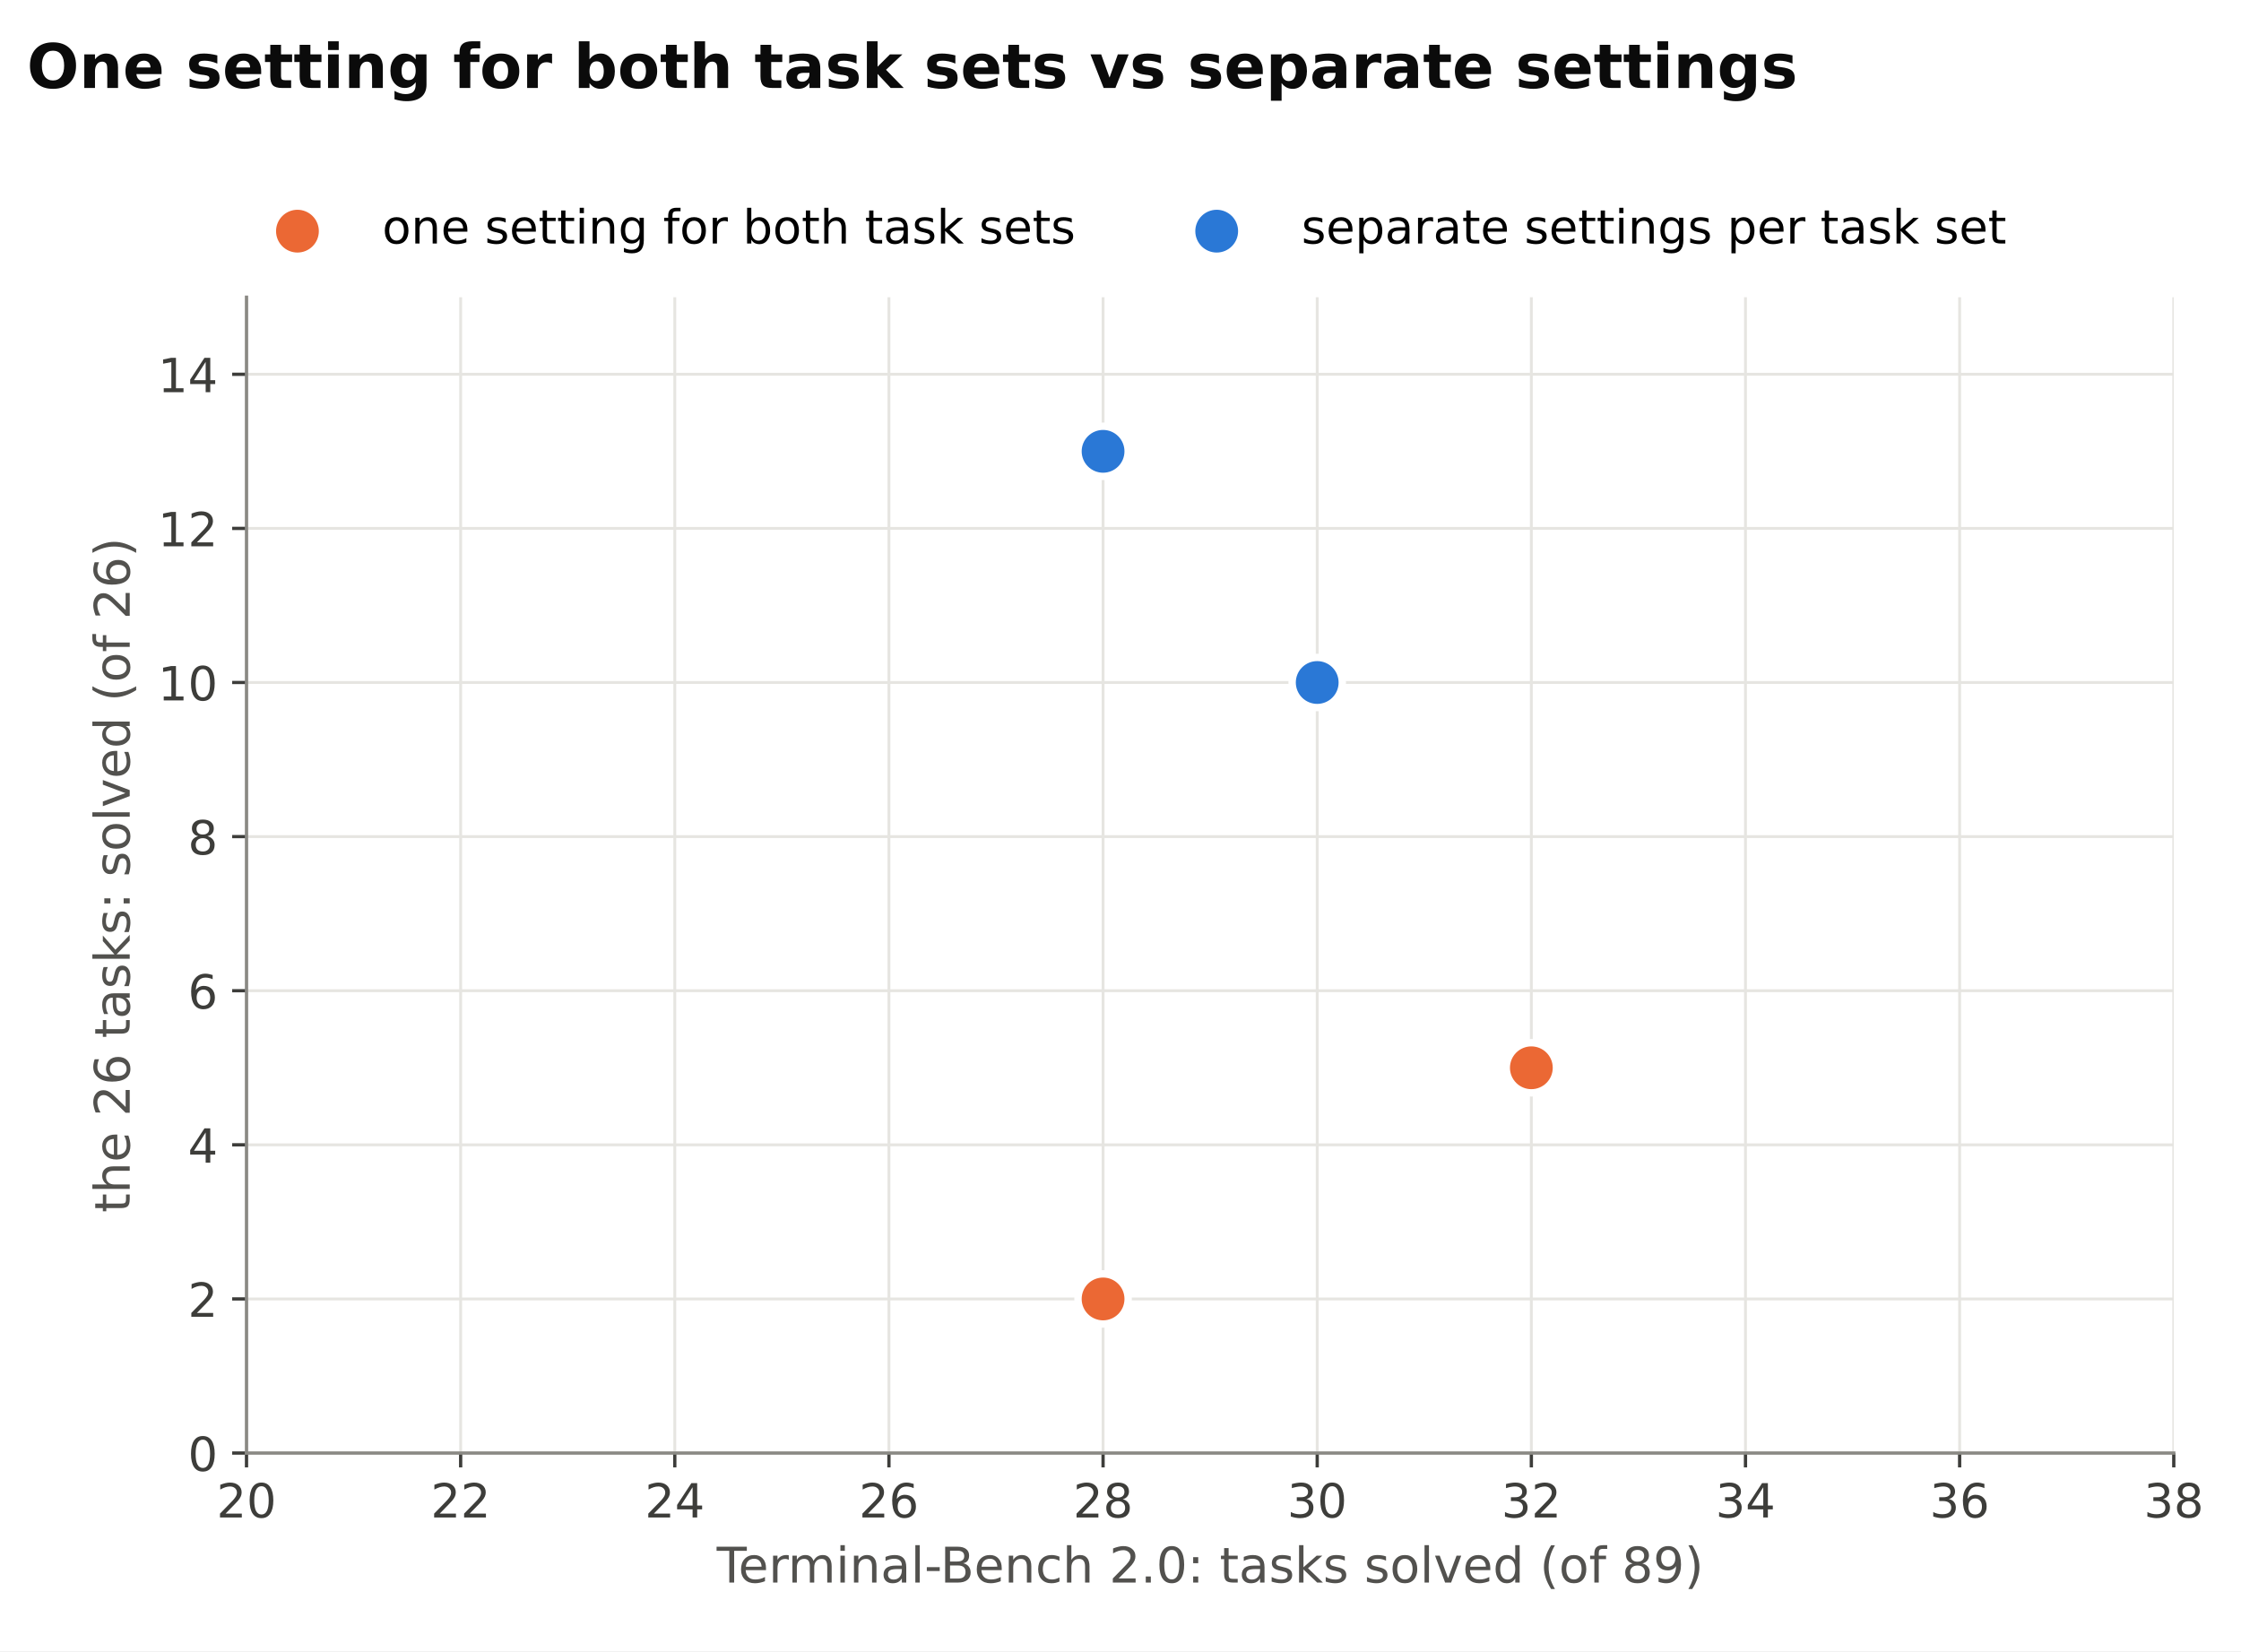
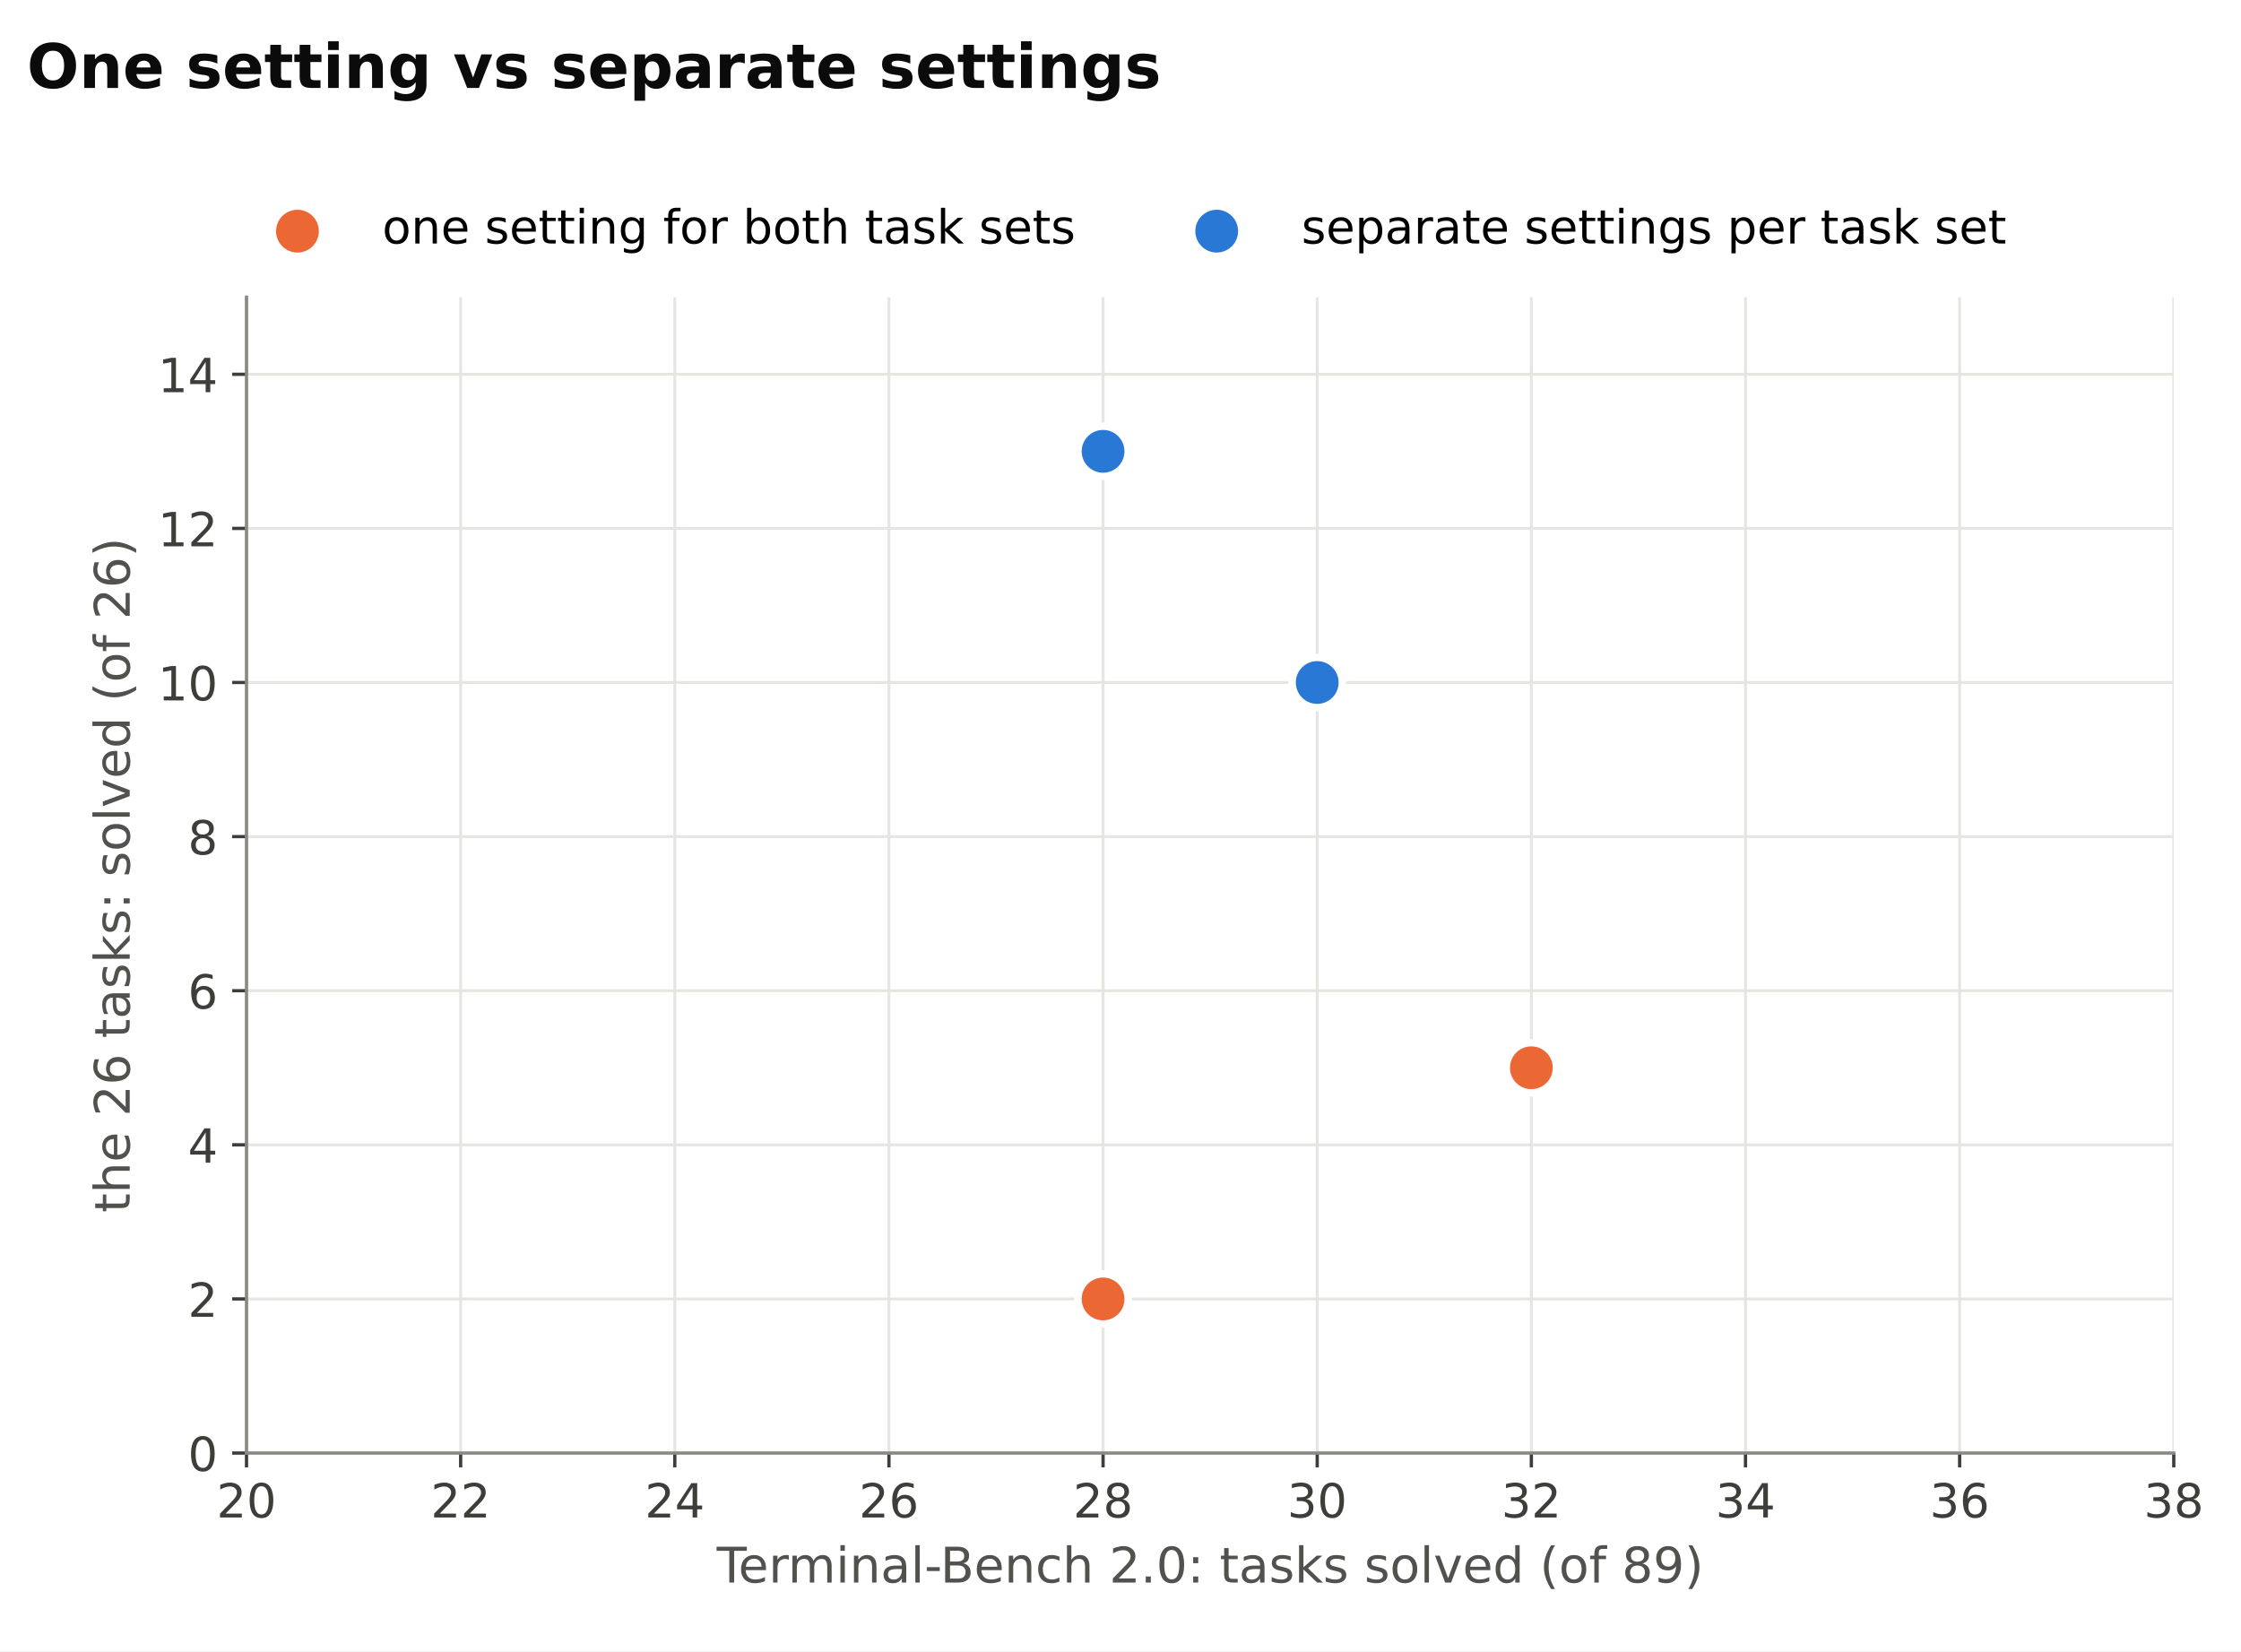
<svg xmlns="http://www.w3.org/2000/svg" xmlns:xlink="http://www.w3.org/1999/xlink" width="547.2pt" height="403.2pt" viewBox="0 0 547.2 403.2" version="1.1">
  <defs>
    <style type="text/css">*{stroke-linejoin: round; stroke-linecap: butt}</style>
  </defs>
  <g id="figure_1">
    <g id="patch_1">
      <path d="M 0 403.2  L 547.2 403.2  L 547.2 0  L 0 0  z " style="fill: #ffffff" />
    </g>
    <g id="axes_1">
      <g id="patch_2">
        <path d="M 60.192 354.816  L 530.784 354.816  L 530.784 72.576  L 60.192 72.576  z " style="fill: #ffffff" />
      </g>
      <g id="matplotlib.axis_1">
        <g id="xtick_1">
          <g id="line2d_1">
-             <path d="M 60.192 354.816  L 60.192 72.576  " clip-path="url(#p9cd61ae981)" style="fill: none; stroke: #e6e5e1; stroke-width: 0.7; stroke-linecap: square" />
+             <path d="M 60.192 354.816  L 60.192 72.576  " clip-path="url(#p109f87006c)" style="fill: none; stroke: #e6e5e1; stroke-width: 0.7; stroke-linecap: square" />
          </g>
          <g id="line2d_2">
            <defs>
-               <path id="me90cb0476d" d="M 0 0  L 0 3.5  " style="stroke: #3d3d3a; stroke-width: 0.8" />
+               <path id="me8c7ce42ad" d="M 0 0  L 0 3.5  " style="stroke: #3d3d3a; stroke-width: 0.8" />
            </defs>
            <g>
-               <use xlink:href="#me90cb0476d" x="60.192" y="354.816" style="fill: #3d3d3a; stroke: #3d3d3a; stroke-width: 0.8" />
+               <use xlink:href="#me8c7ce42ad" x="60.192" y="354.816" style="fill: #3d3d3a; stroke: #3d3d3a; stroke-width: 0.8" />
            </g>
          </g>
          <g id="text_1">
            <text style="font-size: 11.5px; font-family: 'DejaVu Sans', 'Bitstream Vera Sans', 'Computer Modern Sans Serif', 'Lucida Grande', 'Verdana', 'Geneva', 'Lucid', 'Arial', 'Helvetica', 'Avant Garde', sans-serif; text-anchor: middle; fill: #3d3d3a" x="60.192" y="370.553" transform="rotate(-0 60.192 370.5533)">20</text>
          </g>
        </g>
        <g id="xtick_2">
          <g id="line2d_3">
-             <path d="M 112.48 354.816  L 112.48 72.576  " clip-path="url(#p9cd61ae981)" style="fill: none; stroke: #e6e5e1; stroke-width: 0.7; stroke-linecap: square" />
+             <path d="M 112.48 354.816  L 112.48 72.576  " clip-path="url(#p109f87006c)" style="fill: none; stroke: #e6e5e1; stroke-width: 0.7; stroke-linecap: square" />
          </g>
          <g id="line2d_4">
            <g>
-               <use xlink:href="#me90cb0476d" x="112.48" y="354.816" style="fill: #3d3d3a; stroke: #3d3d3a; stroke-width: 0.8" />
+               <use xlink:href="#me8c7ce42ad" x="112.48" y="354.816" style="fill: #3d3d3a; stroke: #3d3d3a; stroke-width: 0.8" />
            </g>
          </g>
          <g id="text_2">
            <text style="font-size: 11.5px; font-family: 'DejaVu Sans', 'Bitstream Vera Sans', 'Computer Modern Sans Serif', 'Lucida Grande', 'Verdana', 'Geneva', 'Lucid', 'Arial', 'Helvetica', 'Avant Garde', sans-serif; text-anchor: middle; fill: #3d3d3a" x="112.48" y="370.553" transform="rotate(-0 112.48 370.5533)">22</text>
          </g>
        </g>
        <g id="xtick_3">
          <g id="line2d_5">
-             <path d="M 164.768 354.816  L 164.768 72.576  " clip-path="url(#p9cd61ae981)" style="fill: none; stroke: #e6e5e1; stroke-width: 0.7; stroke-linecap: square" />
+             <path d="M 164.768 354.816  L 164.768 72.576  " clip-path="url(#p109f87006c)" style="fill: none; stroke: #e6e5e1; stroke-width: 0.7; stroke-linecap: square" />
          </g>
          <g id="line2d_6">
            <g>
-               <use xlink:href="#me90cb0476d" x="164.768" y="354.816" style="fill: #3d3d3a; stroke: #3d3d3a; stroke-width: 0.8" />
+               <use xlink:href="#me8c7ce42ad" x="164.768" y="354.816" style="fill: #3d3d3a; stroke: #3d3d3a; stroke-width: 0.8" />
            </g>
          </g>
          <g id="text_3">
            <text style="font-size: 11.5px; font-family: 'DejaVu Sans', 'Bitstream Vera Sans', 'Computer Modern Sans Serif', 'Lucida Grande', 'Verdana', 'Geneva', 'Lucid', 'Arial', 'Helvetica', 'Avant Garde', sans-serif; text-anchor: middle; fill: #3d3d3a" x="164.768" y="370.553" transform="rotate(-0 164.768 370.5533)">24</text>
          </g>
        </g>
        <g id="xtick_4">
          <g id="line2d_7">
-             <path d="M 217.056 354.816  L 217.056 72.576  " clip-path="url(#p9cd61ae981)" style="fill: none; stroke: #e6e5e1; stroke-width: 0.7; stroke-linecap: square" />
+             <path d="M 217.056 354.816  L 217.056 72.576  " clip-path="url(#p109f87006c)" style="fill: none; stroke: #e6e5e1; stroke-width: 0.7; stroke-linecap: square" />
          </g>
          <g id="line2d_8">
            <g>
-               <use xlink:href="#me90cb0476d" x="217.056" y="354.816" style="fill: #3d3d3a; stroke: #3d3d3a; stroke-width: 0.8" />
+               <use xlink:href="#me8c7ce42ad" x="217.056" y="354.816" style="fill: #3d3d3a; stroke: #3d3d3a; stroke-width: 0.8" />
            </g>
          </g>
          <g id="text_4">
            <text style="font-size: 11.5px; font-family: 'DejaVu Sans', 'Bitstream Vera Sans', 'Computer Modern Sans Serif', 'Lucida Grande', 'Verdana', 'Geneva', 'Lucid', 'Arial', 'Helvetica', 'Avant Garde', sans-serif; text-anchor: middle; fill: #3d3d3a" x="217.056" y="370.553" transform="rotate(-0 217.056 370.5533)">26</text>
          </g>
        </g>
        <g id="xtick_5">
          <g id="line2d_9">
-             <path d="M 269.344 354.816  L 269.344 72.576  " clip-path="url(#p9cd61ae981)" style="fill: none; stroke: #e6e5e1; stroke-width: 0.7; stroke-linecap: square" />
+             <path d="M 269.344 354.816  L 269.344 72.576  " clip-path="url(#p109f87006c)" style="fill: none; stroke: #e6e5e1; stroke-width: 0.7; stroke-linecap: square" />
          </g>
          <g id="line2d_10">
            <g>
-               <use xlink:href="#me90cb0476d" x="269.344" y="354.816" style="fill: #3d3d3a; stroke: #3d3d3a; stroke-width: 0.8" />
+               <use xlink:href="#me8c7ce42ad" x="269.344" y="354.816" style="fill: #3d3d3a; stroke: #3d3d3a; stroke-width: 0.8" />
            </g>
          </g>
          <g id="text_5">
            <text style="font-size: 11.5px; font-family: 'DejaVu Sans', 'Bitstream Vera Sans', 'Computer Modern Sans Serif', 'Lucida Grande', 'Verdana', 'Geneva', 'Lucid', 'Arial', 'Helvetica', 'Avant Garde', sans-serif; text-anchor: middle; fill: #3d3d3a" x="269.344" y="370.553" transform="rotate(-0 269.344 370.5533)">28</text>
          </g>
        </g>
        <g id="xtick_6">
          <g id="line2d_11">
-             <path d="M 321.632 354.816  L 321.632 72.576  " clip-path="url(#p9cd61ae981)" style="fill: none; stroke: #e6e5e1; stroke-width: 0.7; stroke-linecap: square" />
+             <path d="M 321.632 354.816  L 321.632 72.576  " clip-path="url(#p109f87006c)" style="fill: none; stroke: #e6e5e1; stroke-width: 0.7; stroke-linecap: square" />
          </g>
          <g id="line2d_12">
            <g>
-               <use xlink:href="#me90cb0476d" x="321.632" y="354.816" style="fill: #3d3d3a; stroke: #3d3d3a; stroke-width: 0.8" />
+               <use xlink:href="#me8c7ce42ad" x="321.632" y="354.816" style="fill: #3d3d3a; stroke: #3d3d3a; stroke-width: 0.8" />
            </g>
          </g>
          <g id="text_6">
            <text style="font-size: 11.5px; font-family: 'DejaVu Sans', 'Bitstream Vera Sans', 'Computer Modern Sans Serif', 'Lucida Grande', 'Verdana', 'Geneva', 'Lucid', 'Arial', 'Helvetica', 'Avant Garde', sans-serif; text-anchor: middle; fill: #3d3d3a" x="321.632" y="370.553" transform="rotate(-0 321.632 370.5533)">30</text>
          </g>
        </g>
        <g id="xtick_7">
          <g id="line2d_13">
-             <path d="M 373.92 354.816  L 373.92 72.576  " clip-path="url(#p9cd61ae981)" style="fill: none; stroke: #e6e5e1; stroke-width: 0.7; stroke-linecap: square" />
+             <path d="M 373.92 354.816  L 373.92 72.576  " clip-path="url(#p109f87006c)" style="fill: none; stroke: #e6e5e1; stroke-width: 0.7; stroke-linecap: square" />
          </g>
          <g id="line2d_14">
            <g>
-               <use xlink:href="#me90cb0476d" x="373.92" y="354.816" style="fill: #3d3d3a; stroke: #3d3d3a; stroke-width: 0.8" />
+               <use xlink:href="#me8c7ce42ad" x="373.92" y="354.816" style="fill: #3d3d3a; stroke: #3d3d3a; stroke-width: 0.8" />
            </g>
          </g>
          <g id="text_7">
            <text style="font-size: 11.5px; font-family: 'DejaVu Sans', 'Bitstream Vera Sans', 'Computer Modern Sans Serif', 'Lucida Grande', 'Verdana', 'Geneva', 'Lucid', 'Arial', 'Helvetica', 'Avant Garde', sans-serif; text-anchor: middle; fill: #3d3d3a" x="373.92" y="370.553" transform="rotate(-0 373.92 370.5533)">32</text>
          </g>
        </g>
        <g id="xtick_8">
          <g id="line2d_15">
-             <path d="M 426.208 354.816  L 426.208 72.576  " clip-path="url(#p9cd61ae981)" style="fill: none; stroke: #e6e5e1; stroke-width: 0.7; stroke-linecap: square" />
+             <path d="M 426.208 354.816  L 426.208 72.576  " clip-path="url(#p109f87006c)" style="fill: none; stroke: #e6e5e1; stroke-width: 0.7; stroke-linecap: square" />
          </g>
          <g id="line2d_16">
            <g>
-               <use xlink:href="#me90cb0476d" x="426.208" y="354.816" style="fill: #3d3d3a; stroke: #3d3d3a; stroke-width: 0.8" />
+               <use xlink:href="#me8c7ce42ad" x="426.208" y="354.816" style="fill: #3d3d3a; stroke: #3d3d3a; stroke-width: 0.8" />
            </g>
          </g>
          <g id="text_8">
            <text style="font-size: 11.5px; font-family: 'DejaVu Sans', 'Bitstream Vera Sans', 'Computer Modern Sans Serif', 'Lucida Grande', 'Verdana', 'Geneva', 'Lucid', 'Arial', 'Helvetica', 'Avant Garde', sans-serif; text-anchor: middle; fill: #3d3d3a" x="426.208" y="370.553" transform="rotate(-0 426.208 370.5533)">34</text>
          </g>
        </g>
        <g id="xtick_9">
          <g id="line2d_17">
-             <path d="M 478.496 354.816  L 478.496 72.576  " clip-path="url(#p9cd61ae981)" style="fill: none; stroke: #e6e5e1; stroke-width: 0.7; stroke-linecap: square" />
+             <path d="M 478.496 354.816  L 478.496 72.576  " clip-path="url(#p109f87006c)" style="fill: none; stroke: #e6e5e1; stroke-width: 0.7; stroke-linecap: square" />
          </g>
          <g id="line2d_18">
            <g>
-               <use xlink:href="#me90cb0476d" x="478.496" y="354.816" style="fill: #3d3d3a; stroke: #3d3d3a; stroke-width: 0.8" />
+               <use xlink:href="#me8c7ce42ad" x="478.496" y="354.816" style="fill: #3d3d3a; stroke: #3d3d3a; stroke-width: 0.8" />
            </g>
          </g>
          <g id="text_9">
            <text style="font-size: 11.5px; font-family: 'DejaVu Sans', 'Bitstream Vera Sans', 'Computer Modern Sans Serif', 'Lucida Grande', 'Verdana', 'Geneva', 'Lucid', 'Arial', 'Helvetica', 'Avant Garde', sans-serif; text-anchor: middle; fill: #3d3d3a" x="478.496" y="370.553" transform="rotate(-0 478.496 370.5533)">36</text>
          </g>
        </g>
        <g id="xtick_10">
          <g id="line2d_19">
-             <path d="M 530.784 354.816  L 530.784 72.576  " clip-path="url(#p9cd61ae981)" style="fill: none; stroke: #e6e5e1; stroke-width: 0.7; stroke-linecap: square" />
+             <path d="M 530.784 354.816  L 530.784 72.576  " clip-path="url(#p109f87006c)" style="fill: none; stroke: #e6e5e1; stroke-width: 0.7; stroke-linecap: square" />
          </g>
          <g id="line2d_20">
            <g>
-               <use xlink:href="#me90cb0476d" x="530.784" y="354.816" style="fill: #3d3d3a; stroke: #3d3d3a; stroke-width: 0.8" />
+               <use xlink:href="#me8c7ce42ad" x="530.784" y="354.816" style="fill: #3d3d3a; stroke: #3d3d3a; stroke-width: 0.8" />
            </g>
          </g>
          <g id="text_10">
            <text style="font-size: 11.5px; font-family: 'DejaVu Sans', 'Bitstream Vera Sans', 'Computer Modern Sans Serif', 'Lucida Grande', 'Verdana', 'Geneva', 'Lucid', 'Arial', 'Helvetica', 'Avant Garde', sans-serif; text-anchor: middle; fill: #3d3d3a" x="530.784" y="370.553" transform="rotate(-0 530.784 370.5533)">38</text>
          </g>
        </g>
        <g id="text_11">
          <text style="font-size: 12px; font-family: 'DejaVu Sans', 'Bitstream Vera Sans', 'Computer Modern Sans Serif', 'Lucida Grande', 'Verdana', 'Geneva', 'Lucid', 'Arial', 'Helvetica', 'Avant Garde', sans-serif; text-anchor: middle; fill: #52514e" x="295.488" y="386.434" transform="rotate(-0 295.488 386.4341)">Terminal-Bench 2.0: tasks solved (of 89)</text>
        </g>
      </g>
      <g id="matplotlib.axis_2">
        <g id="ytick_1">
          <g id="line2d_21">
-             <path d="M 60.192 354.816  L 530.784 354.816  " clip-path="url(#p9cd61ae981)" style="fill: none; stroke: #e6e5e1; stroke-width: 0.7; stroke-linecap: square" />
+             <path d="M 60.192 354.816  L 530.784 354.816  " clip-path="url(#p109f87006c)" style="fill: none; stroke: #e6e5e1; stroke-width: 0.7; stroke-linecap: square" />
          </g>
          <g id="line2d_22">
            <defs>
-               <path id="m929eafc140" d="M 0 0  L -3.5 0  " style="stroke: #3d3d3a; stroke-width: 0.8" />
+               <path id="m815d15fa65" d="M 0 0  L -3.5 0  " style="stroke: #3d3d3a; stroke-width: 0.8" />
            </defs>
            <g>
-               <use xlink:href="#m929eafc140" x="60.192" y="354.816" style="fill: #3d3d3a; stroke: #3d3d3a; stroke-width: 0.8" />
+               <use xlink:href="#m815d15fa65" x="60.192" y="354.816" style="fill: #3d3d3a; stroke: #3d3d3a; stroke-width: 0.8" />
            </g>
          </g>
          <g id="text_12">
            <text style="font-size: 11.5px; font-family: 'DejaVu Sans', 'Bitstream Vera Sans', 'Computer Modern Sans Serif', 'Lucida Grande', 'Verdana', 'Geneva', 'Lucid', 'Arial', 'Helvetica', 'Avant Garde', sans-serif; text-anchor: end; fill: #3d3d3a" x="53.192" y="359.185" transform="rotate(-0 53.192 359.1847)">0</text>
          </g>
        </g>
        <g id="ytick_2">
          <g id="line2d_23">
-             <path d="M 60.192 317.184  L 530.784 317.184  " clip-path="url(#p9cd61ae981)" style="fill: none; stroke: #e6e5e1; stroke-width: 0.7; stroke-linecap: square" />
+             <path d="M 60.192 317.184  L 530.784 317.184  " clip-path="url(#p109f87006c)" style="fill: none; stroke: #e6e5e1; stroke-width: 0.7; stroke-linecap: square" />
          </g>
          <g id="line2d_24">
            <g>
-               <use xlink:href="#m929eafc140" x="60.192" y="317.184" style="fill: #3d3d3a; stroke: #3d3d3a; stroke-width: 0.8" />
+               <use xlink:href="#m815d15fa65" x="60.192" y="317.184" style="fill: #3d3d3a; stroke: #3d3d3a; stroke-width: 0.8" />
            </g>
          </g>
          <g id="text_13">
            <text style="font-size: 11.5px; font-family: 'DejaVu Sans', 'Bitstream Vera Sans', 'Computer Modern Sans Serif', 'Lucida Grande', 'Verdana', 'Geneva', 'Lucid', 'Arial', 'Helvetica', 'Avant Garde', sans-serif; text-anchor: end; fill: #3d3d3a" x="53.192" y="321.553" transform="rotate(-0 53.192 321.5527)">2</text>
          </g>
        </g>
        <g id="ytick_3">
          <g id="line2d_25">
-             <path d="M 60.192 279.552  L 530.784 279.552  " clip-path="url(#p9cd61ae981)" style="fill: none; stroke: #e6e5e1; stroke-width: 0.7; stroke-linecap: square" />
+             <path d="M 60.192 279.552  L 530.784 279.552  " clip-path="url(#p109f87006c)" style="fill: none; stroke: #e6e5e1; stroke-width: 0.7; stroke-linecap: square" />
          </g>
          <g id="line2d_26">
            <g>
-               <use xlink:href="#m929eafc140" x="60.192" y="279.552" style="fill: #3d3d3a; stroke: #3d3d3a; stroke-width: 0.8" />
+               <use xlink:href="#m815d15fa65" x="60.192" y="279.552" style="fill: #3d3d3a; stroke: #3d3d3a; stroke-width: 0.8" />
            </g>
          </g>
          <g id="text_14">
            <text style="font-size: 11.5px; font-family: 'DejaVu Sans', 'Bitstream Vera Sans', 'Computer Modern Sans Serif', 'Lucida Grande', 'Verdana', 'Geneva', 'Lucid', 'Arial', 'Helvetica', 'Avant Garde', sans-serif; text-anchor: end; fill: #3d3d3a" x="53.192" y="283.921" transform="rotate(-0 53.192 283.9207)">4</text>
          </g>
        </g>
        <g id="ytick_4">
          <g id="line2d_27">
-             <path d="M 60.192 241.92  L 530.784 241.92  " clip-path="url(#p9cd61ae981)" style="fill: none; stroke: #e6e5e1; stroke-width: 0.7; stroke-linecap: square" />
+             <path d="M 60.192 241.92  L 530.784 241.92  " clip-path="url(#p109f87006c)" style="fill: none; stroke: #e6e5e1; stroke-width: 0.7; stroke-linecap: square" />
          </g>
          <g id="line2d_28">
            <g>
-               <use xlink:href="#m929eafc140" x="60.192" y="241.92" style="fill: #3d3d3a; stroke: #3d3d3a; stroke-width: 0.8" />
+               <use xlink:href="#m815d15fa65" x="60.192" y="241.92" style="fill: #3d3d3a; stroke: #3d3d3a; stroke-width: 0.8" />
            </g>
          </g>
          <g id="text_15">
            <text style="font-size: 11.5px; font-family: 'DejaVu Sans', 'Bitstream Vera Sans', 'Computer Modern Sans Serif', 'Lucida Grande', 'Verdana', 'Geneva', 'Lucid', 'Arial', 'Helvetica', 'Avant Garde', sans-serif; text-anchor: end; fill: #3d3d3a" x="53.192" y="246.289" transform="rotate(-0 53.192 246.2887)">6</text>
          </g>
        </g>
        <g id="ytick_5">
          <g id="line2d_29">
-             <path d="M 60.192 204.288  L 530.784 204.288  " clip-path="url(#p9cd61ae981)" style="fill: none; stroke: #e6e5e1; stroke-width: 0.7; stroke-linecap: square" />
+             <path d="M 60.192 204.288  L 530.784 204.288  " clip-path="url(#p109f87006c)" style="fill: none; stroke: #e6e5e1; stroke-width: 0.7; stroke-linecap: square" />
          </g>
          <g id="line2d_30">
            <g>
-               <use xlink:href="#m929eafc140" x="60.192" y="204.288" style="fill: #3d3d3a; stroke: #3d3d3a; stroke-width: 0.8" />
+               <use xlink:href="#m815d15fa65" x="60.192" y="204.288" style="fill: #3d3d3a; stroke: #3d3d3a; stroke-width: 0.8" />
            </g>
          </g>
          <g id="text_16">
            <text style="font-size: 11.5px; font-family: 'DejaVu Sans', 'Bitstream Vera Sans', 'Computer Modern Sans Serif', 'Lucida Grande', 'Verdana', 'Geneva', 'Lucid', 'Arial', 'Helvetica', 'Avant Garde', sans-serif; text-anchor: end; fill: #3d3d3a" x="53.192" y="208.657" transform="rotate(-0 53.192 208.6567)">8</text>
          </g>
        </g>
        <g id="ytick_6">
          <g id="line2d_31">
-             <path d="M 60.192 166.656  L 530.784 166.656  " clip-path="url(#p9cd61ae981)" style="fill: none; stroke: #e6e5e1; stroke-width: 0.7; stroke-linecap: square" />
+             <path d="M 60.192 166.656  L 530.784 166.656  " clip-path="url(#p109f87006c)" style="fill: none; stroke: #e6e5e1; stroke-width: 0.7; stroke-linecap: square" />
          </g>
          <g id="line2d_32">
            <g>
-               <use xlink:href="#m929eafc140" x="60.192" y="166.656" style="fill: #3d3d3a; stroke: #3d3d3a; stroke-width: 0.8" />
+               <use xlink:href="#m815d15fa65" x="60.192" y="166.656" style="fill: #3d3d3a; stroke: #3d3d3a; stroke-width: 0.8" />
            </g>
          </g>
          <g id="text_17">
            <text style="font-size: 11.5px; font-family: 'DejaVu Sans', 'Bitstream Vera Sans', 'Computer Modern Sans Serif', 'Lucida Grande', 'Verdana', 'Geneva', 'Lucid', 'Arial', 'Helvetica', 'Avant Garde', sans-serif; text-anchor: end; fill: #3d3d3a" x="53.192" y="171.025" transform="rotate(-0 53.192 171.0247)">10</text>
          </g>
        </g>
        <g id="ytick_7">
          <g id="line2d_33">
-             <path d="M 60.192 129.024  L 530.784 129.024  " clip-path="url(#p9cd61ae981)" style="fill: none; stroke: #e6e5e1; stroke-width: 0.7; stroke-linecap: square" />
+             <path d="M 60.192 129.024  L 530.784 129.024  " clip-path="url(#p109f87006c)" style="fill: none; stroke: #e6e5e1; stroke-width: 0.7; stroke-linecap: square" />
          </g>
          <g id="line2d_34">
            <g>
-               <use xlink:href="#m929eafc140" x="60.192" y="129.024" style="fill: #3d3d3a; stroke: #3d3d3a; stroke-width: 0.8" />
+               <use xlink:href="#m815d15fa65" x="60.192" y="129.024" style="fill: #3d3d3a; stroke: #3d3d3a; stroke-width: 0.8" />
            </g>
          </g>
          <g id="text_18">
            <text style="font-size: 11.5px; font-family: 'DejaVu Sans', 'Bitstream Vera Sans', 'Computer Modern Sans Serif', 'Lucida Grande', 'Verdana', 'Geneva', 'Lucid', 'Arial', 'Helvetica', 'Avant Garde', sans-serif; text-anchor: end; fill: #3d3d3a" x="53.192" y="133.393" transform="rotate(-0 53.192 133.3927)">12</text>
          </g>
        </g>
        <g id="ytick_8">
          <g id="line2d_35">
-             <path d="M 60.192 91.392  L 530.784 91.392  " clip-path="url(#p9cd61ae981)" style="fill: none; stroke: #e6e5e1; stroke-width: 0.7; stroke-linecap: square" />
+             <path d="M 60.192 91.392  L 530.784 91.392  " clip-path="url(#p109f87006c)" style="fill: none; stroke: #e6e5e1; stroke-width: 0.7; stroke-linecap: square" />
          </g>
          <g id="line2d_36">
            <g>
-               <use xlink:href="#m929eafc140" x="60.192" y="91.392" style="fill: #3d3d3a; stroke: #3d3d3a; stroke-width: 0.8" />
+               <use xlink:href="#m815d15fa65" x="60.192" y="91.392" style="fill: #3d3d3a; stroke: #3d3d3a; stroke-width: 0.8" />
            </g>
          </g>
          <g id="text_19">
            <text style="font-size: 11.5px; font-family: 'DejaVu Sans', 'Bitstream Vera Sans', 'Computer Modern Sans Serif', 'Lucida Grande', 'Verdana', 'Geneva', 'Lucid', 'Arial', 'Helvetica', 'Avant Garde', sans-serif; text-anchor: end; fill: #3d3d3a" x="53.192" y="95.761" transform="rotate(-0 53.192 95.76065)">14</text>
          </g>
        </g>
        <g id="text_20">
          <text style="font-size: 12px; font-family: 'DejaVu Sans', 'Bitstream Vera Sans', 'Computer Modern Sans Serif', 'Lucida Grande', 'Verdana', 'Geneva', 'Lucid', 'Arial', 'Helvetica', 'Avant Garde', sans-serif; text-anchor: middle; fill: #52514e" x="31.675" y="213.696" transform="rotate(-90 31.67544 213.696)">the 26 tasks: solved (of 26)</text>
        </g>
      </g>
      <g id="patch_3">
        <path d="M 60.192 354.816  L 60.192 72.576  " style="fill: none; stroke: #8a8984; stroke-width: 0.8; stroke-linejoin: miter; stroke-linecap: square" />
      </g>
      <g id="patch_4">
        <path d="M 60.192 354.816  L 530.784 354.816  " style="fill: none; stroke: #8a8984; stroke-width: 0.8; stroke-linejoin: miter; stroke-linecap: square" />
      </g>
      <g id="PathCollection_1">
        <defs>
-           <path id="m45c5bcddf7" d="M 0 6.124  C 1.624 6.124 3.182 5.478 4.33 4.33  C 5.478 3.182 6.124 1.624 6.124 0  C 6.124 -1.624 5.478 -3.182 4.33 -4.33  C 3.182 -5.478 1.624 -6.124 0 -6.124  C -1.624 -6.124 -3.182 -5.478 -4.33 -4.33  C -5.478 -3.182 -6.124 -1.624 -6.124 0  C -6.124 1.624 -5.478 3.182 -4.33 4.33  C -3.182 5.478 -1.624 6.124 0 6.124  z " style="stroke: #ffffff; stroke-width: 1.8" />
+           <path id="m6723018111" d="M 0 6.124  C 1.624 6.124 3.182 5.478 4.33 4.33  C 5.478 3.182 6.124 1.624 6.124 0  C 6.124 -1.624 5.478 -3.182 4.33 -4.33  C 3.182 -5.478 1.624 -6.124 0 -6.124  C -1.624 -6.124 -3.182 -5.478 -4.33 -4.33  C -5.478 -3.182 -6.124 -1.624 -6.124 0  C -6.124 1.624 -5.478 3.182 -4.33 4.33  C -3.182 5.478 -1.624 6.124 0 6.124  z " style="stroke: #ffffff; stroke-width: 1.8" />
        </defs>
-         <g clip-path="url(#p9cd61ae981)">
-           <use xlink:href="#m45c5bcddf7" x="373.92" y="260.736" style="fill: #eb6834; stroke: #ffffff; stroke-width: 1.8" />
-           <use xlink:href="#m45c5bcddf7" x="269.344" y="317.184" style="fill: #eb6834; stroke: #ffffff; stroke-width: 1.8" />
+         <g clip-path="url(#p109f87006c)">
+           <use xlink:href="#m6723018111" x="373.92" y="260.736" style="fill: #eb6834; stroke: #ffffff; stroke-width: 1.8" />
+           <use xlink:href="#m6723018111" x="269.344" y="317.184" style="fill: #eb6834; stroke: #ffffff; stroke-width: 1.8" />
        </g>
      </g>
      <g id="PathCollection_2">
        <defs>
-           <path id="m1471c63cb5" d="M 0 6.124  C 1.624 6.124 3.182 5.478 4.33 4.33  C 5.478 3.182 6.124 1.624 6.124 0  C 6.124 -1.624 5.478 -3.182 4.33 -4.33  C 3.182 -5.478 1.624 -6.124 0 -6.124  C -1.624 -6.124 -3.182 -5.478 -4.33 -4.33  C -5.478 -3.182 -6.124 -1.624 -6.124 0  C -6.124 1.624 -5.478 3.182 -4.33 4.33  C -3.182 5.478 -1.624 6.124 0 6.124  z " style="stroke: #ffffff; stroke-width: 1.8" />
+           <path id="m73b8114932" d="M 0 6.124  C 1.624 6.124 3.182 5.478 4.33 4.33  C 5.478 3.182 6.124 1.624 6.124 0  C 6.124 -1.624 5.478 -3.182 4.33 -4.33  C 3.182 -5.478 1.624 -6.124 0 -6.124  C -1.624 -6.124 -3.182 -5.478 -4.33 -4.33  C -5.478 -3.182 -6.124 -1.624 -6.124 0  C -6.124 1.624 -5.478 3.182 -4.33 4.33  C -3.182 5.478 -1.624 6.124 0 6.124  z " style="stroke: #ffffff; stroke-width: 1.8" />
        </defs>
-         <g clip-path="url(#p9cd61ae981)">
-           <use xlink:href="#m1471c63cb5" x="321.632" y="166.656" style="fill: #2a78d6; stroke: #ffffff; stroke-width: 1.8" />
-           <use xlink:href="#m1471c63cb5" x="269.344" y="110.208" style="fill: #2a78d6; stroke: #ffffff; stroke-width: 1.8" />
+         <g clip-path="url(#p109f87006c)">
+           <use xlink:href="#m73b8114932" x="321.632" y="166.656" style="fill: #2a78d6; stroke: #ffffff; stroke-width: 1.8" />
+           <use xlink:href="#m73b8114932" x="269.344" y="110.208" style="fill: #2a78d6; stroke: #ffffff; stroke-width: 1.8" />
        </g>
      </g>
      <g id="legend_1">
        <g id="PathCollection_3">
          <g>
-             <use xlink:href="#m45c5bcddf7" x="72.63" y="56.445" style="fill: #eb6834; stroke: #ffffff; stroke-width: 1.8" />
+             <use xlink:href="#m6723018111" x="72.63" y="56.445" style="fill: #eb6834; stroke: #ffffff; stroke-width: 1.8" />
          </g>
        </g>
        <g id="text_21">
          <text style="font-size: 11.5px; font-family: 'DejaVu Sans', 'Bitstream Vera Sans', 'Computer Modern Sans Serif', 'Lucida Grande', 'Verdana', 'Geneva', 'Lucid', 'Arial', 'Helvetica', 'Avant Garde', sans-serif; text-anchor: start" x="93.33" y="59.463" transform="rotate(-0 93.33016 59.4633)">one setting for both task sets</text>
        </g>
        <g id="PathCollection_4">
          <g>
-             <use xlink:href="#m1471c63cb5" x="297.09" y="56.445" style="fill: #2a78d6; stroke: #ffffff; stroke-width: 1.8" />
+             <use xlink:href="#m73b8114932" x="297.09" y="56.445" style="fill: #2a78d6; stroke: #ffffff; stroke-width: 1.8" />
          </g>
        </g>
        <g id="text_22">
          <text style="font-size: 11.5px; font-family: 'DejaVu Sans', 'Bitstream Vera Sans', 'Computer Modern Sans Serif', 'Lucida Grande', 'Verdana', 'Geneva', 'Lucid', 'Arial', 'Helvetica', 'Avant Garde', sans-serif; text-anchor: start" x="317.79" y="59.463" transform="rotate(-0 317.7904 59.4633)">separate settings per task set</text>
        </g>
      </g>
    </g>
    <g id="text_23">
-       <text style="font-weight: 700; font-size: 15px; font-family: 'DejaVu Sans', 'Bitstream Vera Sans', 'Computer Modern Sans Serif', 'Lucida Grande', 'Verdana', 'Geneva', 'Lucid', 'Arial', 'Helvetica', 'Avant Garde', sans-serif; text-anchor: start; fill: #0b0b0b" x="6.566" y="21.478" transform="rotate(-0 6.5664 21.47766)">One setting for both task sets vs separate settings</text>
+       <text style="font-weight: 700; font-size: 15px; font-family: 'DejaVu Sans', 'Bitstream Vera Sans', 'Computer Modern Sans Serif', 'Lucida Grande', 'Verdana', 'Geneva', 'Lucid', 'Arial', 'Helvetica', 'Avant Garde', sans-serif; text-anchor: start; fill: #0b0b0b" x="6.566" y="21.478" transform="rotate(-0 6.5664 21.47766)">One setting vs separate settings</text>
    </g>
  </g>
  <defs>
-     <clipPath id="p9cd61ae981">
+     <clipPath id="p109f87006c">
      <rect x="60.192" y="72.576" width="470.592" height="282.24" />
    </clipPath>
  </defs>
</svg>
